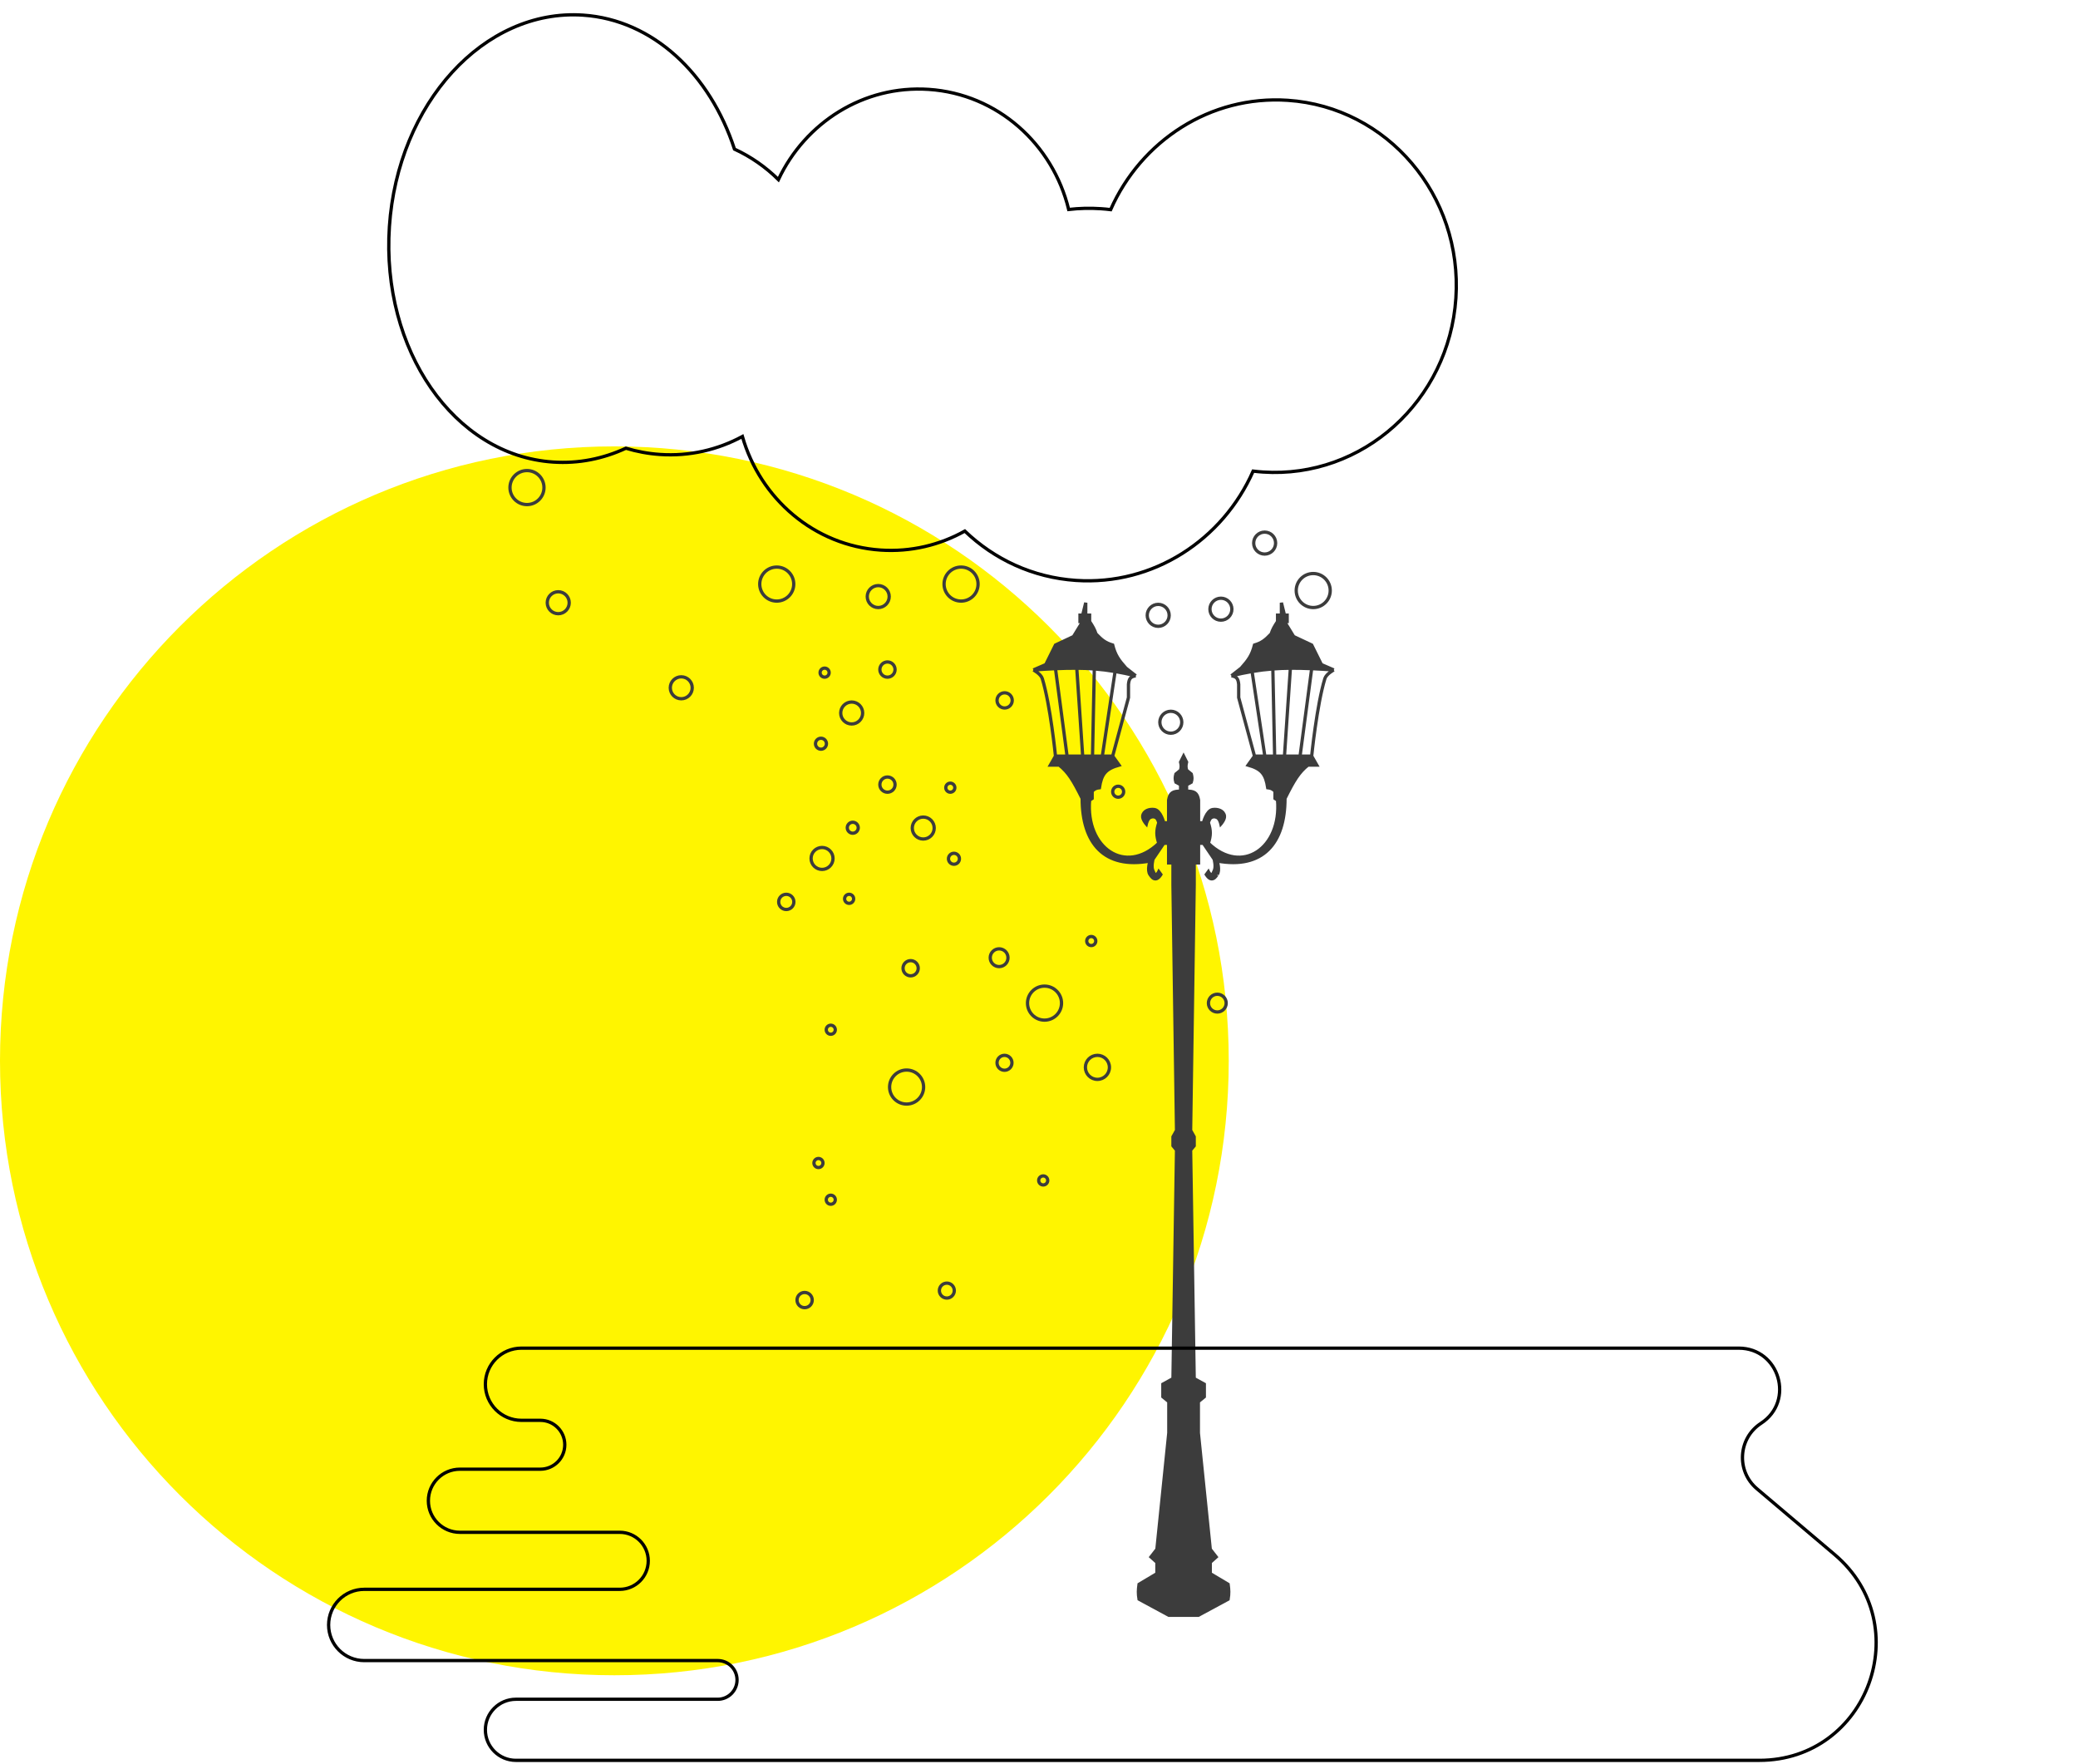
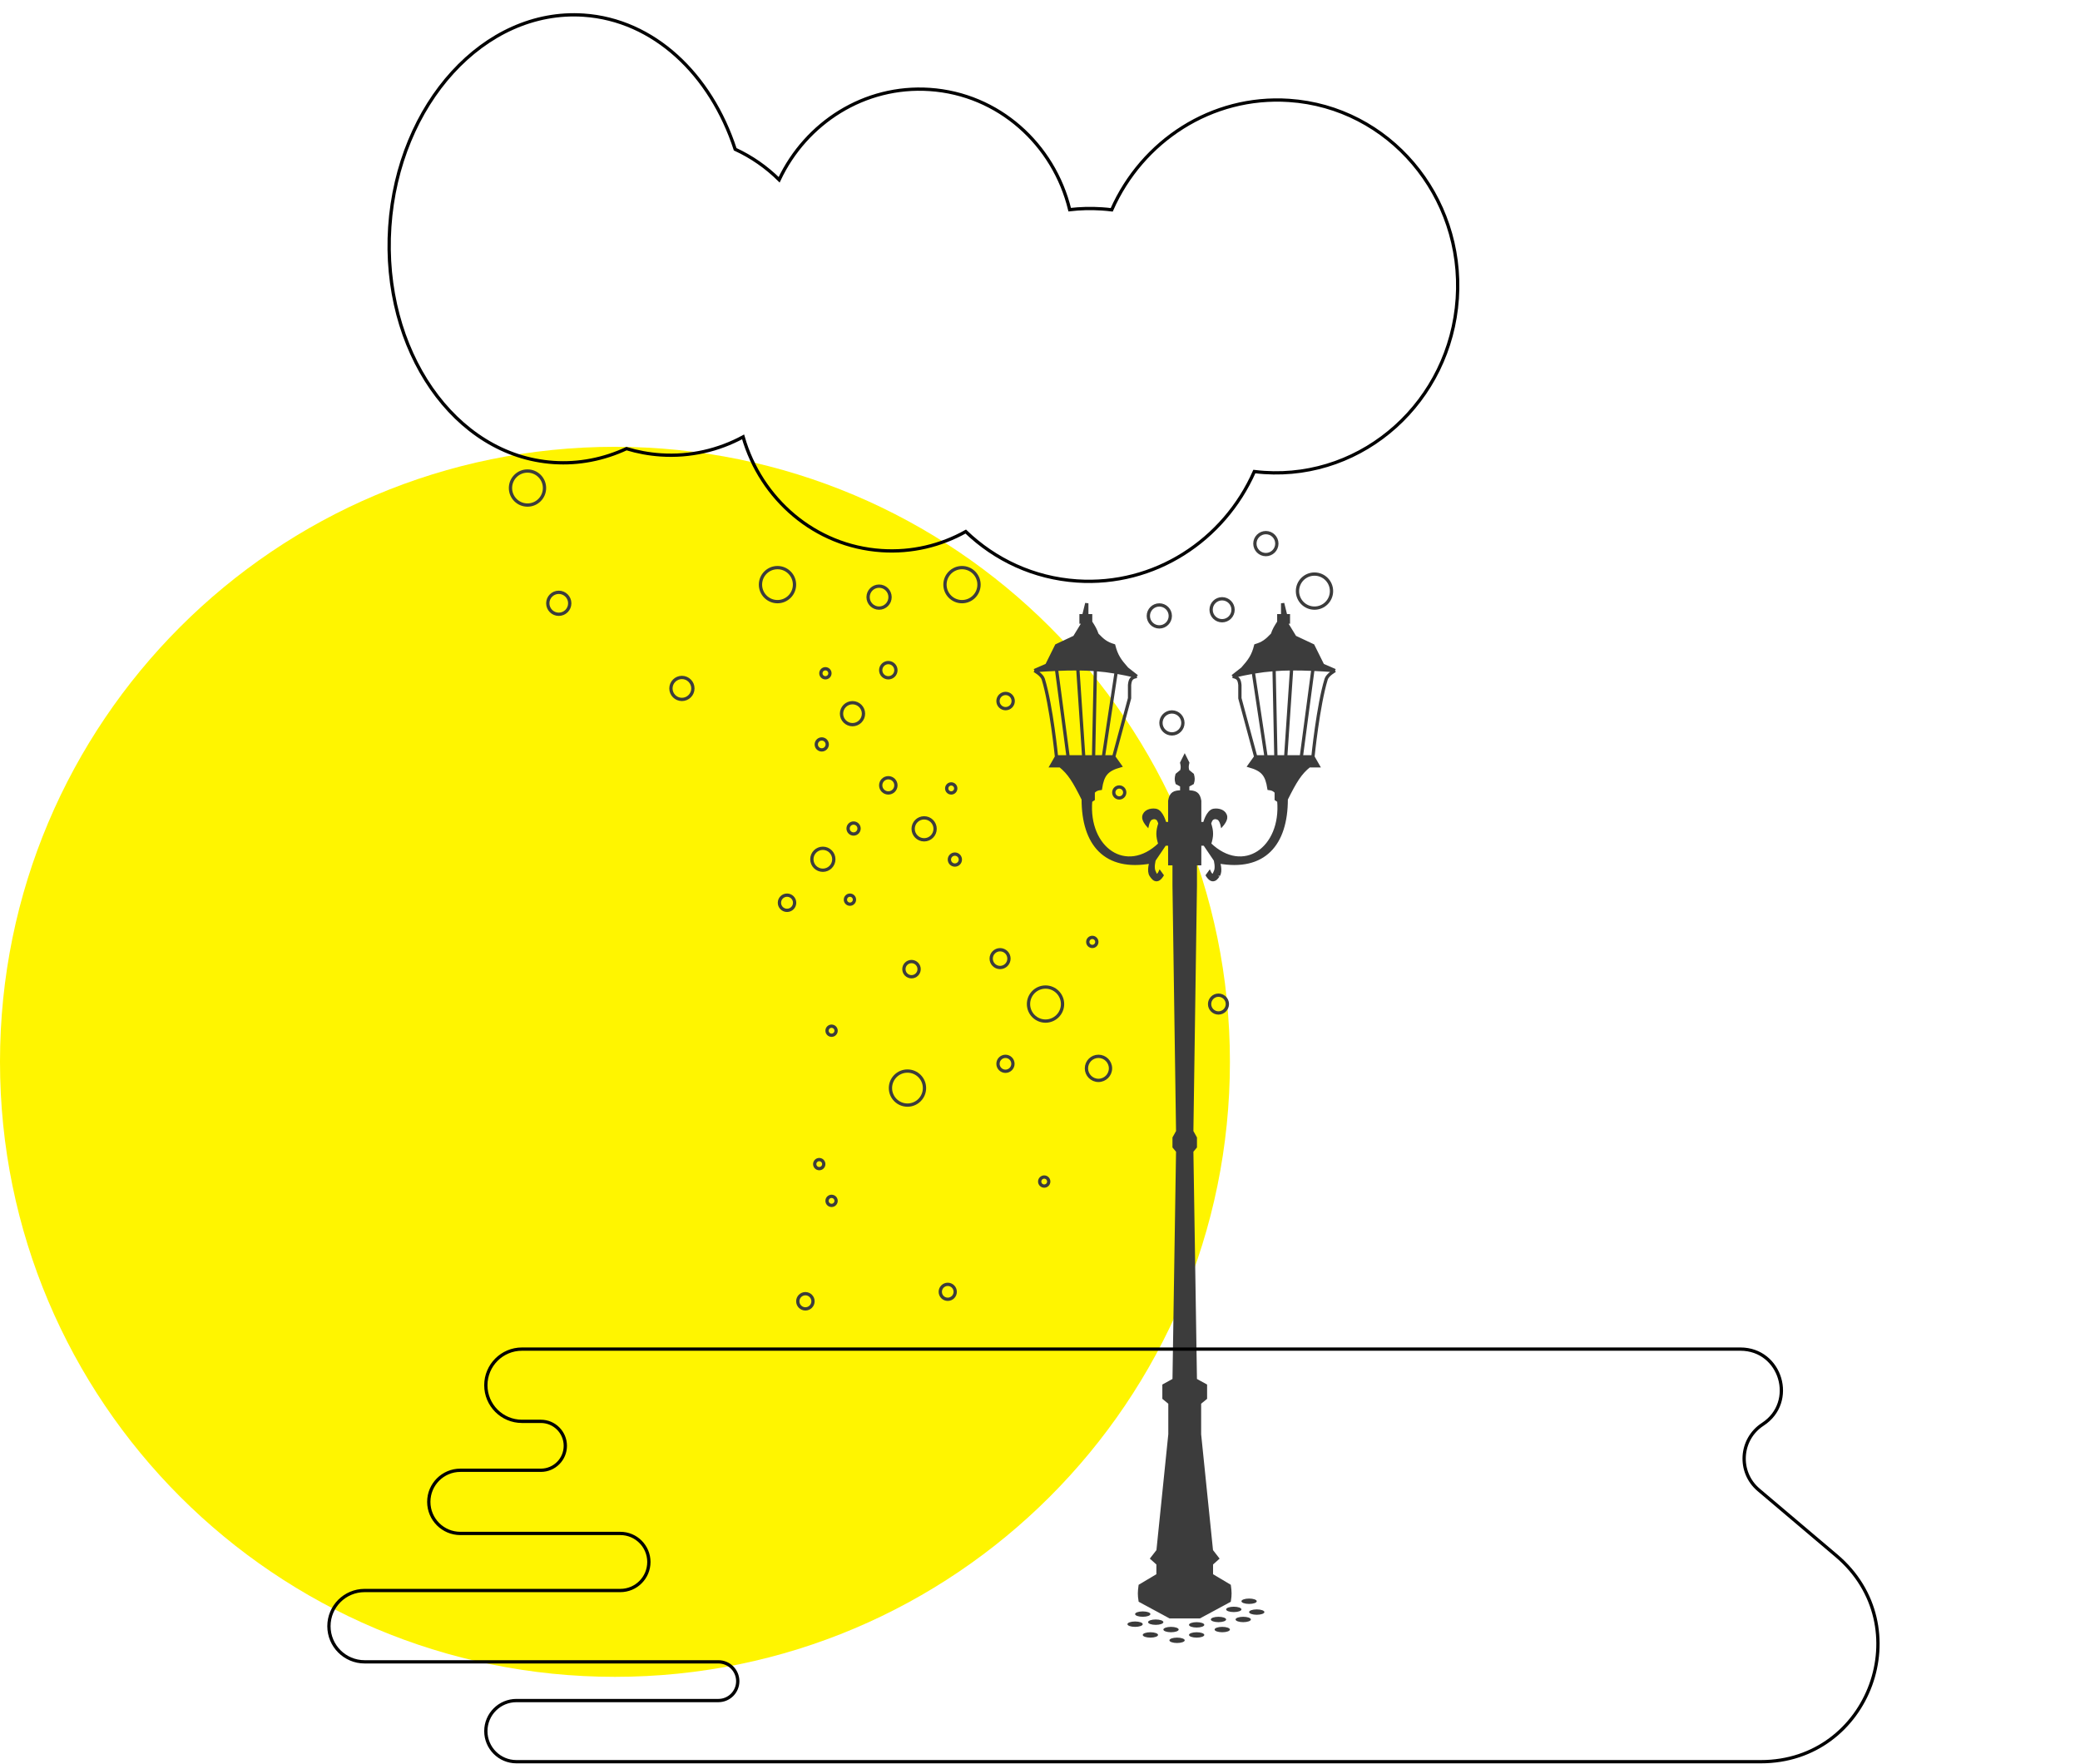
- <svg xmlns="http://www.w3.org/2000/svg" width="1268" height="1076" viewBox="0 0 1268 1076" fill="none">
+ <svg xmlns="http://www.w3.org/2000/svg" width="1268" height="1075" viewBox="0 0 1268 1075" fill="none">
  <circle cx="374.888" cy="647.246" r="374.888" fill="#FFF500" />
  <path d="M737.344 514.511C738.888 509.621 738.933 506.887 737.344 501.998H734.346H731.348V488.182C730.578 483.627 728.704 482.753 724.049 482.707V478.797L726.916 477.233C727.495 475.299 727.41 474.214 726.916 472.28L724.049 469.934C723.535 467.993 723.577 466.921 724.049 464.981L722.224 461.331L720.398 464.981C720.871 466.921 720.912 467.993 720.398 469.934L717.531 472.28C717.038 474.214 716.952 475.299 717.531 477.233L720.398 478.797V482.707C715.743 482.753 713.869 483.627 713.099 488.182V501.998H710.102H707.104C705.515 506.887 705.559 509.621 707.104 514.511H710.102H713.099V526.503H715.755V539.798L717.934 689.694L715.755 693.605V699.079L717.934 701.686L715.755 841.151L709.58 844.551V852.201L713.212 855.176V874.3L705.948 945.272L702.316 949.947L705.948 953.2V960.146L695.051 966.639C694.57 970.184 694.477 972.176 695.051 975.72L713.212 985.527H731.235L749.396 975.72C749.97 972.176 749.877 970.184 749.396 966.639L738.499 960.146V953.2L742.132 949.947L738.499 945.272L731.235 874.3V855.176L734.867 852.201V844.551L728.692 841.151L726.513 701.686L728.692 699.079V693.605L726.513 689.694L728.692 539.798V526.503H731.348V514.511H734.346H737.344Z" fill="#3C3C3C" />
  <path fill-rule="evenodd" clip-rule="evenodd" d="M781.921 367.744V375.303H779.575V379.214C777.636 382.193 776.643 383.857 775.665 386.774C772.095 390.527 769.947 392.219 765.498 393.552C763.926 399.747 761.828 402.685 757.417 407.629L751.421 412.321C755.881 411.245 760.01 410.376 764.023 409.694C768.294 408.968 772.433 408.454 776.695 408.129C780.136 407.866 783.657 407.726 787.393 407.695C791.419 407.662 795.694 407.757 800.387 407.963C804.517 408.145 808.972 408.412 813.865 408.756L806.304 405.468L800.387 393.552L789.375 388.374L783.786 379.214H785.43V375.303H783.786L781.921 367.744ZM800.387 461.331H793.311H783.786H777.793H771.801H765.498L761.588 466.805C769.811 469.14 772.317 472.284 773.579 480.622C775.376 480.848 776.367 481.125 778.011 482.707V487.139L779.575 488.182C782.082 517.301 757.889 534.29 737.344 514.511H734.346L740.863 524.137C740.863 524.137 742.208 528.912 740.863 531.417C740.734 531.656 740.629 531.911 740.527 532.16C740.221 532.906 739.94 533.59 739.124 533.589C738.153 533.589 737.344 531.851 737.344 531.851L736.082 533.589C736.082 533.589 737.565 536.072 739.124 536.197C740.754 536.327 741.602 535.14 742.542 533.824L742.545 533.82L742.558 533.801C742.608 533.731 742.659 533.66 742.71 533.589C744.592 530.971 742.71 525.332 742.71 525.332C770.632 530.439 784.104 514.511 784.104 487.139C789.597 476.069 792.662 471.147 798.086 466.805H803.51L800.387 461.331ZM734.346 501.998H737.344C737.344 501.998 737.894 499.536 739.124 498.823C740.336 498.121 741.452 498.208 742.71 498.823C744.298 499.6 744.991 502.734 744.991 502.734C744.991 502.734 747.449 499.915 747.164 497.845C746.729 494.685 743.149 493.466 739.994 493.934C736.19 494.498 734.346 501.998 734.346 501.998Z" fill="#3C3C3C" />
  <path fill-rule="evenodd" clip-rule="evenodd" d="M662.526 367.744V375.303H664.872V379.214C666.811 382.193 667.804 383.857 668.782 386.774C672.353 390.527 674.5 392.219 678.949 393.552C680.521 399.747 682.619 402.685 687.03 407.629L693.027 412.321C688.567 411.245 684.437 410.376 680.425 409.694C676.153 408.968 672.014 408.454 667.752 408.129C664.312 407.866 660.79 407.726 657.054 407.695C653.029 407.662 648.754 407.757 644.06 407.963C639.93 408.145 635.475 408.412 630.582 408.756L638.143 405.468L644.06 393.552L655.073 388.374L660.661 379.214H659.017V375.303H660.661L662.526 367.744ZM644.06 461.331L640.937 466.805H646.361C651.785 471.147 654.85 476.069 660.344 487.139C660.344 514.511 673.816 530.439 701.738 525.332C701.738 525.332 699.855 530.971 701.738 533.589C701.794 533.668 701.85 533.746 701.906 533.824C702.846 535.14 703.693 536.327 705.323 536.197C706.883 536.072 708.365 533.589 708.365 533.589L707.104 531.851C707.104 531.851 706.295 533.589 705.323 533.589C704.508 533.59 704.227 532.906 703.92 532.16C703.818 531.911 703.713 531.656 703.584 531.417C702.239 528.912 703.584 524.137 703.584 524.137L710.102 514.511H707.104C686.558 534.29 662.366 517.301 664.872 488.182L666.436 487.139V482.707C668.08 481.125 669.072 480.848 670.868 480.622C672.13 472.284 674.636 469.14 682.86 466.805L678.949 461.331H672.647H666.654H660.661H651.136H644.06ZM710.102 501.998H707.104C707.104 501.998 706.553 499.536 705.323 498.823C704.111 498.121 702.995 498.208 701.738 498.823C700.149 499.6 699.456 502.734 699.456 502.734C699.456 502.734 696.998 499.915 697.283 497.845C697.718 494.685 701.298 493.466 704.454 493.934C708.257 494.498 710.102 501.998 710.102 501.998Z" fill="#3C3C3C" />
  <path d="M751.421 412.321L757.417 407.629C761.828 402.685 763.926 399.747 765.498 393.552C769.947 392.219 772.095 390.527 775.665 386.774C776.643 383.857 777.636 382.193 779.575 379.214V375.303H781.921V367.744L783.786 375.303H785.43V379.214H783.786L789.375 388.374L800.387 393.552L806.304 405.468L813.865 408.756M751.421 412.321C754.702 412.863 755.504 414.173 755.853 417.535V425.617L765.498 461.331M751.421 412.321C755.881 411.245 760.01 410.376 764.023 409.694M765.498 461.331L761.588 466.805C769.811 469.14 772.317 472.284 773.579 480.622C775.376 480.848 776.367 481.125 778.011 482.707V487.139L779.575 488.182C782.082 517.301 757.889 534.29 737.344 514.511M765.498 461.331H771.801M737.344 514.511C738.888 509.621 738.933 506.887 737.344 501.998M737.344 514.511H734.346M737.344 501.998H734.346M737.344 501.998C737.344 501.998 737.894 499.536 739.124 498.823C740.336 498.121 741.452 498.208 742.71 498.823C744.298 499.6 744.991 502.734 744.991 502.734C744.991 502.734 747.449 499.915 747.164 497.845C746.729 494.685 743.149 493.466 739.994 493.934C736.19 494.498 734.346 501.998 734.346 501.998M734.346 501.998H731.348V488.182C730.578 483.627 728.704 482.753 724.049 482.707V478.797L726.916 477.233C727.495 475.299 727.41 474.214 726.916 472.28L724.049 469.934C723.535 467.993 723.577 466.921 724.049 464.981L722.224 461.331L720.398 464.981C720.871 466.921 720.912 467.993 720.398 469.934L717.531 472.28C717.038 474.214 716.952 475.299 717.531 477.233L720.398 478.797V482.707C715.743 482.753 713.869 483.627 713.099 488.182V501.998H710.102M734.346 514.511H731.348V526.503H728.692V539.798L726.513 689.694L728.692 693.605V699.079L726.513 701.686L728.692 841.151L734.867 844.551V852.201L731.235 855.176V874.3L738.499 945.272L742.132 949.947L738.499 953.2V960.146L749.396 966.639C749.877 970.184 749.97 972.176 749.396 975.72L731.235 985.527H713.212L695.051 975.72C694.477 972.176 694.57 970.184 695.051 966.639L705.948 960.146V953.2L702.316 949.947L705.948 945.272L713.212 874.3V855.176L709.58 852.201V844.551L715.755 841.151L717.934 701.686L715.755 699.079V693.605L717.934 689.694L715.755 539.798V526.503H713.099V514.511H710.102M734.346 514.511L740.863 524.137C740.863 524.137 742.208 528.912 740.863 531.417C740.734 531.656 740.629 531.911 740.527 532.16C740.221 532.906 739.94 533.59 739.124 533.589C738.153 533.589 737.344 531.851 737.344 531.851L736.082 533.589C736.082 533.589 737.565 536.072 739.124 536.197C740.754 536.327 741.602 535.14 742.542 533.824M800.387 461.331L803.51 466.805H798.086C792.662 471.147 789.597 476.069 784.104 487.139C784.104 514.511 770.632 530.439 742.71 525.332C742.71 525.332 744.592 530.971 742.71 533.589C742.659 533.66 742.608 533.731 742.558 533.801M800.387 461.331C800.387 461.331 803.51 430.123 808.441 414.015C809.305 411.194 813.865 408.756 813.865 408.756M800.387 461.331H793.311M813.865 408.756C808.972 408.412 804.517 408.145 800.387 407.963M800.387 407.963L793.311 461.331M800.387 407.963C795.694 407.757 791.419 407.662 787.393 407.695M793.311 461.331H783.786M764.023 409.694L771.801 461.331M764.023 409.694C768.294 408.968 772.433 408.454 776.695 408.129M771.801 461.331H777.793M787.393 407.695L783.786 461.331M787.393 407.695C783.657 407.726 780.136 407.866 776.695 408.129M783.786 461.331H777.793M777.793 461.331L776.695 408.129M693.027 412.321L687.03 407.629C682.619 402.685 680.521 399.747 678.949 393.552C674.5 392.219 672.353 390.527 668.782 386.774C667.804 383.857 666.811 382.193 664.872 379.214V375.303H662.526V367.744L660.661 375.303H659.017V379.214H660.661L655.073 388.374L644.06 393.552L638.143 405.468L630.582 408.756M693.027 412.321C689.745 412.863 688.944 414.173 688.595 417.535V425.617L678.949 461.331M693.027 412.321C688.567 411.245 684.437 410.376 680.425 409.694M678.949 461.331L682.86 466.805C674.636 469.14 672.13 472.284 670.868 480.622C669.072 480.848 668.08 481.125 666.436 482.707V487.139L664.872 488.182C662.366 517.301 686.558 534.29 707.104 514.511M678.949 461.331H672.647M707.104 514.511C705.559 509.621 705.515 506.887 707.104 501.998M707.104 514.511H710.102M707.104 501.998H710.102M707.104 501.998C707.104 501.998 706.553 499.536 705.323 498.823C704.111 498.121 702.995 498.208 701.738 498.823C700.149 499.6 699.456 502.734 699.456 502.734C699.456 502.734 696.998 499.915 697.283 497.845C697.718 494.685 701.298 493.466 704.454 493.934C708.257 494.498 710.102 501.998 710.102 501.998M710.102 514.511L703.584 524.137C703.584 524.137 702.239 528.912 703.584 531.417C703.713 531.656 703.818 531.911 703.92 532.16C704.227 532.906 704.508 533.59 705.323 533.589C706.295 533.589 707.104 531.851 707.104 531.851L708.365 533.589C708.365 533.589 706.883 536.072 705.323 536.197C703.693 536.327 702.846 535.14 701.906 533.824C701.85 533.746 701.794 533.668 701.738 533.589C699.855 530.971 701.738 525.332 701.738 525.332C673.816 530.439 660.344 514.511 660.344 487.139C654.85 476.069 651.785 471.147 646.361 466.805H640.937L644.06 461.331M644.06 461.331C644.06 461.331 640.937 430.123 636.006 414.015C635.142 411.194 630.582 408.756 630.582 408.756M644.06 461.331H651.136M630.582 408.756C635.475 408.412 639.93 408.145 644.06 407.963M644.06 407.963L651.136 461.331M644.06 407.963C648.754 407.757 653.029 407.662 657.054 407.695M651.136 461.331H660.661M680.425 409.694L672.647 461.331M680.425 409.694C676.153 408.968 672.014 408.454 667.752 408.129M672.647 461.331H666.654M657.054 407.695L660.661 461.331M657.054 407.695C660.79 407.726 664.312 407.866 667.752 408.129M660.661 461.331H666.654M666.654 461.331L667.752 408.129M742.542 533.824L742.545 533.82M742.542 533.824C742.543 533.823 742.544 533.821 742.545 533.82M742.545 533.82L742.558 533.801M742.545 533.82C742.549 533.814 742.554 533.808 742.558 533.801" stroke="#3C3C3C" stroke-width="2" />
  <circle cx="519.698" cy="435.03" r="6.694" stroke="#3C3C3C" stroke-width="2" />
  <circle cx="500.958" cy="453.771" r="3.342" stroke="#3C3C3C" stroke-width="2" />
-   <circle cx="503.18" cy="410.4" r="2.757" stroke="#3C3C3C" stroke-width="2" />
+   <circle cx="503.18" cy="410.401" r="2.757" stroke="#3C3C3C" stroke-width="2" />
  <circle cx="541.531" cy="408.522" r="4.636" stroke="#3C3C3C" stroke-width="2" />
  <circle r="6.694" transform="matrix(-1 0 0 1 563.364 505.221)" stroke="#3C3C3C" stroke-width="2" />
  <circle r="6.694" transform="matrix(-1 0 0 1 745.002 371.68)" stroke="#3C3C3C" stroke-width="2" />
  <circle r="6.694" transform="matrix(-1 0 0 1 771.69 331.36)" stroke="#3C3C3C" stroke-width="2" />
  <circle r="6.694" transform="matrix(-1 0 0 1 535.895 363.986)" stroke="#3C3C3C" stroke-width="2" />
  <circle r="6.694" transform="matrix(-1 0 0 1 714.431 440.666)" stroke="#3C3C3C" stroke-width="2" />
  <circle r="6.694" transform="matrix(-1 0 0 1 340.635 367.744)" stroke="#3C3C3C" stroke-width="2" />
  <circle r="3.342" transform="matrix(-1 0 0 1 582.104 523.962)" stroke="#3C3C3C" stroke-width="2" />
  <circle r="3.342" transform="matrix(-1 0 0 1 682.316 483.055)" stroke="#3C3C3C" stroke-width="2" />
-   <circle r="2.757" transform="matrix(-1 0 0 1 579.883 480.591)" stroke="#3C3C3C" stroke-width="2" />
+   <circle r="2.757" transform="matrix(-1 0 0 1 579.883 480.592)" stroke="#3C3C3C" stroke-width="2" />
  <circle r="4.636" transform="matrix(-1 0 0 1 541.531 478.713)" stroke="#3C3C3C" stroke-width="2" />
  <circle r="4.636" transform="matrix(-1 0 0 1 613.027 427.336)" stroke="#3C3C3C" stroke-width="2" />
  <circle cx="501.616" cy="523.772" r="6.694" transform="rotate(-180 501.616 523.772)" stroke="#3C3C3C" stroke-width="2" />
-   <circle cx="415.708" cy="419.642" r="6.694" transform="rotate(-180 415.708 419.642)" stroke="#3C3C3C" stroke-width="2" />
-   <circle cx="706.737" cy="375.437" r="6.694" transform="rotate(-180 706.737 375.437)" stroke="#3C3C3C" stroke-width="2" />
+   <circle cx="415.708" cy="419.643" r="6.694" transform="rotate(-180 415.708 419.643)" stroke="#3C3C3C" stroke-width="2" />
+   <circle cx="706.737" cy="375.438" r="6.694" transform="rotate(-180 706.737 375.438)" stroke="#3C3C3C" stroke-width="2" />
  <circle cx="520.356" cy="505.032" r="3.342" transform="rotate(-180 520.356 505.032)" stroke="#3C3C3C" stroke-width="2" />
  <circle cx="518.135" cy="548.402" r="2.757" transform="rotate(-180 518.135 548.402)" stroke="#3C3C3C" stroke-width="2" />
  <circle cx="665.886" cy="574.158" r="2.757" transform="rotate(-180 665.886 574.158)" stroke="#3C3C3C" stroke-width="2" />
-   <circle cx="506.937" cy="731.996" r="2.757" transform="rotate(-180 506.937 731.996)" stroke="#3C3C3C" stroke-width="2" />
-   <circle cx="499.423" cy="709.593" r="2.757" transform="rotate(-180 499.423 709.593)" stroke="#3C3C3C" stroke-width="2" />
-   <circle cx="636.568" cy="720.226" r="2.757" transform="rotate(-180 636.568 720.226)" stroke="#3C3C3C" stroke-width="2" />
+   <circle cx="506.937" cy="731.997" r="2.757" transform="rotate(-180 506.937 731.997)" stroke="#3C3C3C" stroke-width="2" />
+   <circle cx="499.423" cy="709.594" r="2.757" transform="rotate(-180 499.423 709.594)" stroke="#3C3C3C" stroke-width="2" />
+   <circle cx="636.568" cy="720.227" r="2.757" transform="rotate(-180 636.568 720.227)" stroke="#3C3C3C" stroke-width="2" />
  <circle cx="506.937" cy="628.279" r="2.757" transform="rotate(-180 506.937 628.279)" stroke="#3C3C3C" stroke-width="2" />
  <circle cx="479.783" cy="550.281" r="4.636" transform="rotate(-180 479.783 550.281)" stroke="#3C3C3C" stroke-width="2" />
  <circle cx="490.981" cy="793.213" r="4.636" transform="rotate(-180 490.981 793.213)" stroke="#3C3C3C" stroke-width="2" />
  <circle cx="555.67" cy="590.753" r="4.636" transform="rotate(-180 555.67 590.753)" stroke="#3C3C3C" stroke-width="2" />
  <circle r="10.374" transform="matrix(1 0 0 -1 637.367 612.039)" stroke="#3C3C3C" stroke-width="2" />
  <circle r="10.374" transform="matrix(1 0 0 -1 586.446 356.369)" stroke="#3C3C3C" stroke-width="2" />
  <circle r="10.374" transform="matrix(1 0 0 -1 473.971 356.369)" stroke="#3C3C3C" stroke-width="2" />
  <circle r="10.374" transform="matrix(1 0 0 -1 321.567 297.485)" stroke="#3C3C3C" stroke-width="2" />
-   <circle r="10.374" transform="matrix(1 0 0 -1 801.333 360.305)" stroke="#3C3C3C" stroke-width="2" />
+   <circle r="10.374" transform="matrix(1 0 0 -1 801.333 360.306)" stroke="#3C3C3C" stroke-width="2" />
  <circle r="10.374" transform="matrix(1 0 0 -1 553.206 663.248)" stroke="#3C3C3C" stroke-width="2" />
  <circle r="5.419" transform="matrix(1 0 0 -1 609.663 584.334)" stroke="#3C3C3C" stroke-width="2" />
  <circle r="5.419" transform="matrix(1 0 0 -1 742.803 612.039)" stroke="#3C3C3C" stroke-width="2" />
  <circle r="4.554" transform="matrix(1 0 0 -1 612.947 648.451)" stroke="#3C3C3C" stroke-width="2" />
  <circle r="4.554" transform="matrix(1 0 0 -1 577.762 787.435)" stroke="#3C3C3C" stroke-width="2" />
  <circle r="7.332" transform="matrix(1 0 0 -1 669.643 651.228)" stroke="#3C3C3C" stroke-width="2" />
  <path d="M337.495 281.915C353.045 282.956 368.084 279.884 381.932 273.467C388.578 275.495 395.549 276.798 402.766 277.281C420.832 278.49 438.058 274.401 453.01 266.311C463.892 304.204 496.733 332.9 537.354 335.618C555.878 336.858 573.52 332.527 588.732 324.025C606.628 341.205 630.195 352.368 656.575 354.133C703.824 357.295 746.146 329.375 764.675 287.438C766.647 287.68 768.637 287.868 770.642 288.002C831.504 292.075 884.192 244.575 888.381 181.975C892.57 119.375 846.68 65.279 785.818 61.206C738.57 58.044 696.247 85.964 677.718 127.901C675.746 127.66 673.757 127.471 671.751 127.337C665.087 126.891 658.521 127.064 652.105 127.806C642.436 87.966 608.738 57.348 566.712 54.536C527.001 51.879 491.352 74.817 474.982 109.579C467.228 101.913 458.184 95.585 448.177 90.984C433.274 45.239 398.488 12.09 355.741 9.23C295.339 5.188 242.633 63.2 237.609 138.278C232.585 213.356 277.092 277.873 337.495 281.915Z" stroke="black" stroke-width="2" />
-   <path d="M318.2 822.549H449.747L1060.97 822.549C1085.78 822.549 1095.38 854.848 1074.59 868.397C1060.59 877.516 1059.34 897.543 1072.08 908.337L1119.5 948.489C1170.12 991.35 1139.81 1074.05 1073.49 1074.05L314.814 1074.05C304.522 1074.05 296.179 1065.71 296.179 1055.42C296.179 1045.13 304.522 1036.78 314.814 1036.78H437.945C444.463 1036.78 449.747 1031.5 449.747 1024.98C449.747 1018.46 444.463 1013.18 437.945 1013.18H222.264C210.258 1013.18 200.524 1003.45 200.524 991.439C200.524 979.433 210.258 969.699 222.264 969.699H378.17C387.775 969.699 395.562 961.913 395.562 952.307C395.562 942.702 387.775 934.916 378.17 934.916H280.651C270.017 934.916 261.396 926.295 261.396 915.66C261.396 905.026 270.017 896.405 280.651 896.405H329.721C337.954 896.405 344.629 889.731 344.629 881.498C344.629 873.265 337.954 866.59 329.721 866.59H318.2C306.038 866.59 296.179 856.731 296.179 844.57C296.179 832.408 306.038 822.549 318.2 822.549Z" stroke="black" stroke-width="2" />
+   <path d="M318.2 822.36H449.747L1060.97 822.36C1085.78 822.36 1095.38 854.659 1074.59 868.208C1060.59 877.326 1059.34 897.354 1072.08 908.147L1119.5 948.3C1170.12 991.161 1139.81 1073.86 1073.49 1073.86L314.814 1073.86C304.522 1073.86 296.179 1065.52 296.179 1055.23C296.179 1044.94 304.522 1036.59 314.814 1036.59H437.945C444.463 1036.59 449.747 1031.31 449.747 1024.79C449.747 1018.27 444.463 1012.99 437.945 1012.99H222.264C210.258 1012.99 200.524 1003.26 200.524 991.25C200.524 979.243 210.258 969.51 222.264 969.51H378.17C387.775 969.51 395.562 961.723 395.562 952.118C395.562 942.513 387.775 934.726 378.17 934.726H280.651C270.017 934.726 261.396 926.105 261.396 915.471C261.396 904.836 270.017 896.216 280.651 896.216H329.721C337.954 896.216 344.629 889.541 344.629 881.308C344.629 873.075 337.954 866.401 329.721 866.401H318.2C306.038 866.401 296.179 856.542 296.179 844.38C296.179 832.219 306.038 822.36 318.2 822.36Z" stroke="black" stroke-width="2" />
+   <ellipse cx="761.467" cy="976.054" rx="4.666" ry="1.639" fill="#3B3B3B" />
+   <ellipse cx="752.135" cy="981.022" rx="4.666" ry="1.639" fill="#3B3B3B" />
+   <ellipse cx="766.133" cy="982.661" rx="4.666" ry="1.639" fill="#3B3B3B" />
+   <ellipse cx="742.803" cy="987.166" rx="4.666" ry="1.639" fill="#3B3B3B" />
+   <ellipse cx="757.889" cy="987.166" rx="4.666" ry="1.639" fill="#3B3B3B" />
+   <ellipse cx="729.493" cy="990.445" rx="4.666" ry="1.639" fill="#3B3B3B" />
+   <ellipse cx="745.11" cy="993.311" rx="4.666" ry="1.639" fill="#3B3B3B" />
+   <ellipse cx="729.493" cy="996.59" rx="4.666" ry="1.639" fill="#3B3B3B" />
+   <ellipse cx="713.877" cy="993.311" rx="4.666" ry="1.639" fill="#3B3B3B" />
+   <ellipse cx="704.545" cy="988.806" rx="4.666" ry="1.639" fill="#3B3B3B" />
+   <ellipse cx="696.634" cy="983.887" rx="4.666" ry="1.639" fill="#3B3B3B" />
+   <ellipse cx="691.968" cy="990.032" rx="4.666" ry="1.639" fill="#3B3B3B" />
+   <ellipse cx="701.3" cy="996.59" rx="4.666" ry="1.639" fill="#3B3B3B" />
+   <ellipse cx="717.558" cy="999.869" rx="4.666" ry="1.639" fill="#3B3B3B" />
</svg>
